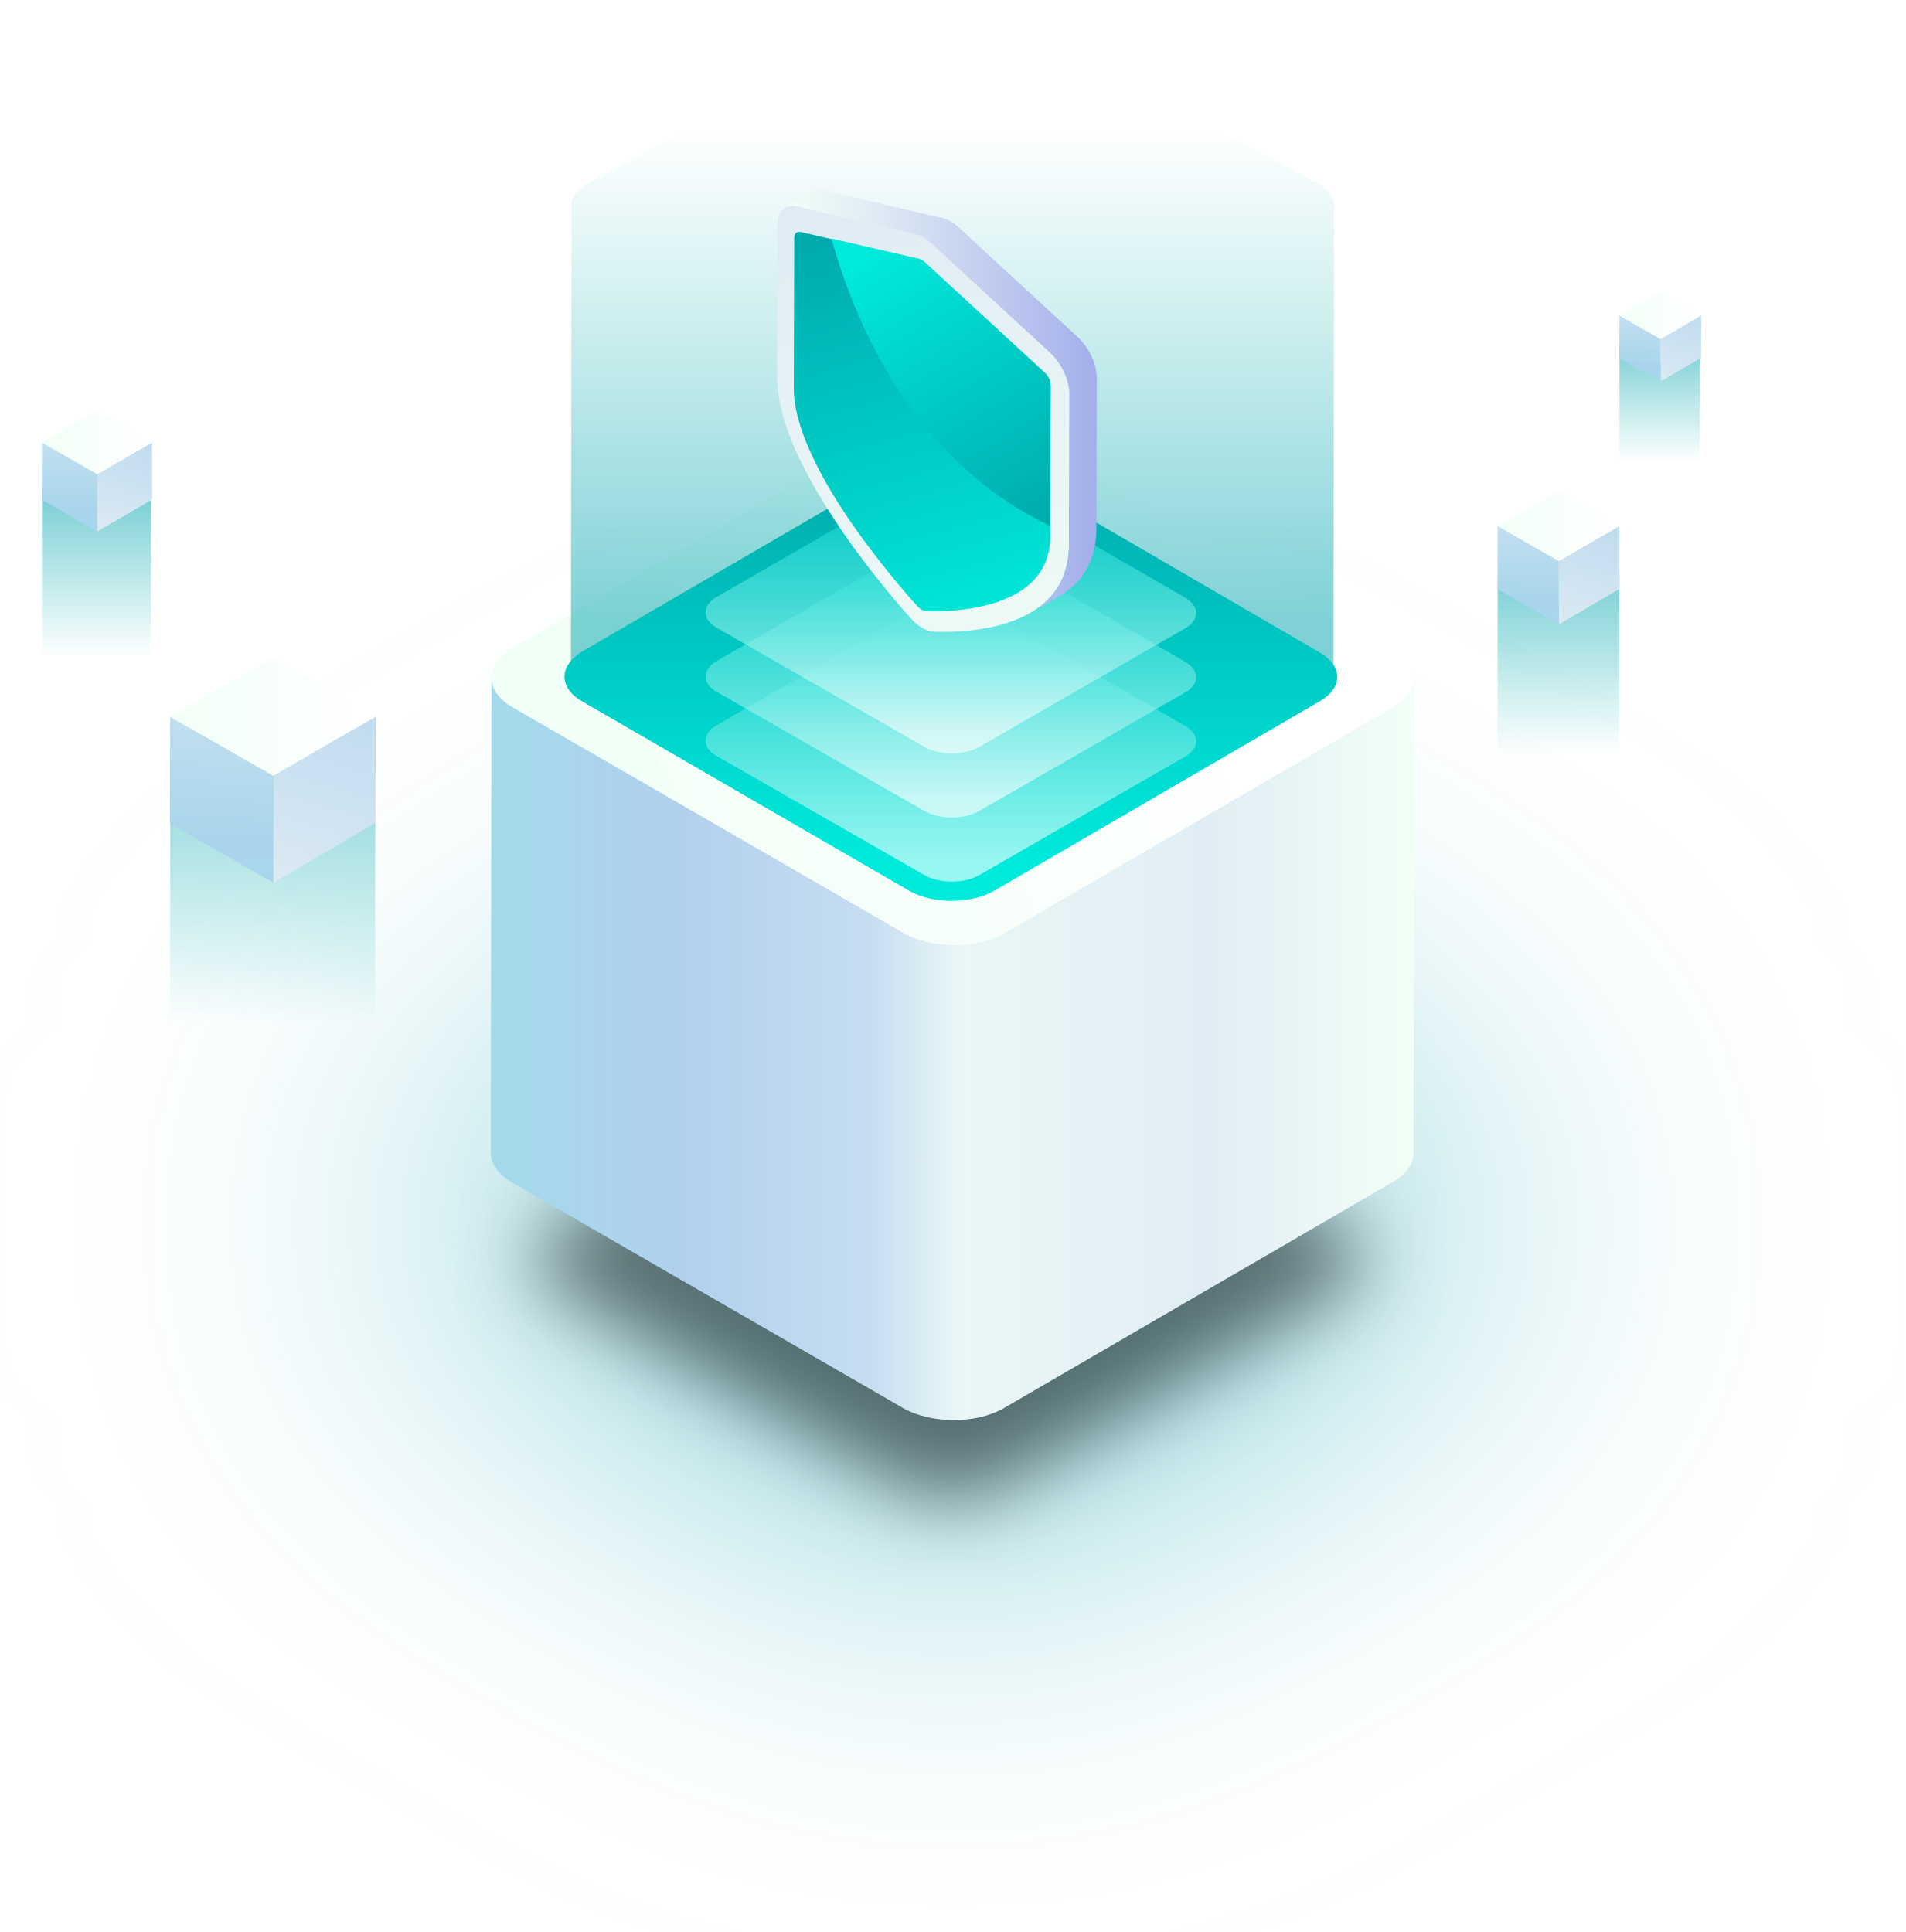
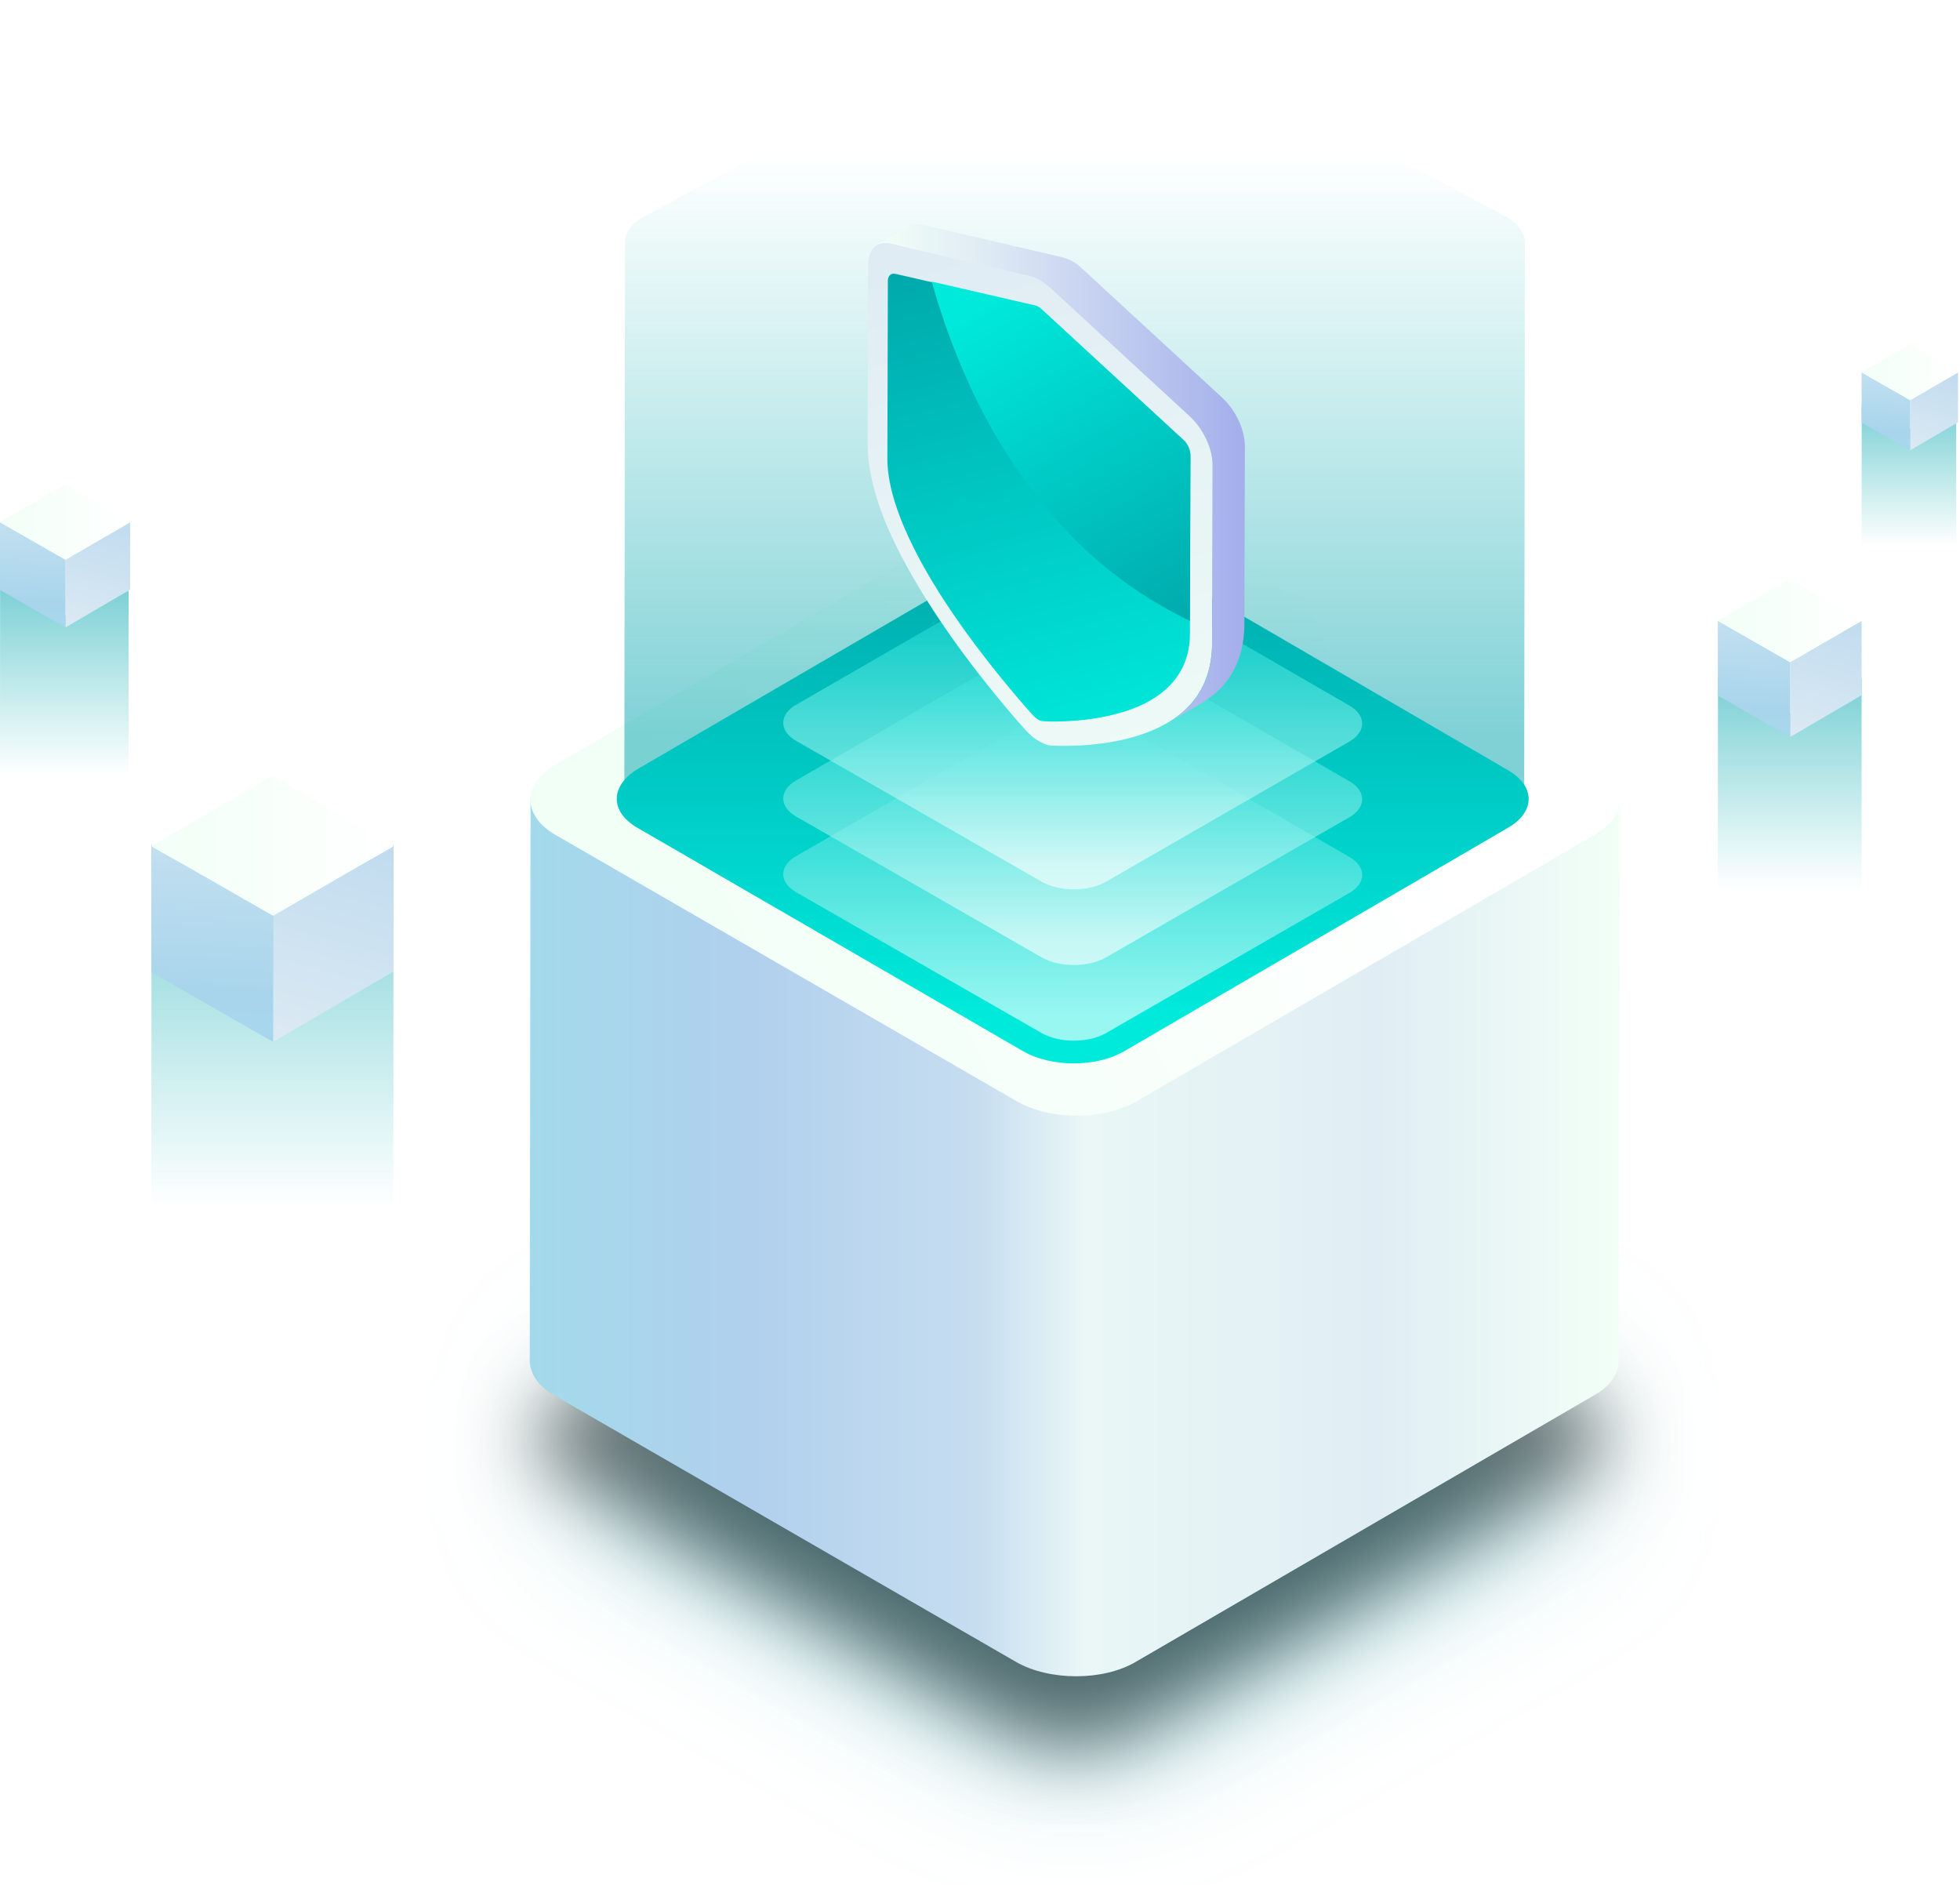
- <svg xmlns="http://www.w3.org/2000/svg" width="501" height="508" viewBox="0 0 501 508" fill="none">
+ <svg xmlns="http://www.w3.org/2000/svg" width="518" height="498" viewBox="0 0 518 498" fill="none">
  <g opacity="0.5" filter="url(#filter0_f)">
-     <path d="M393.593 312.051C402.742 317.278 402.742 325.912 393.593 331.139L267.344 404.08C258.196 409.307 243.558 409.307 234.41 404.08L107.246 331.139C98.097 325.912 98.097 317.278 107.017 312.051L233.266 239.11C242.415 233.884 257.052 233.884 266.201 239.11L393.593 312.051Z" fill="#009CAD" />
+     <path d="M408.055 375.271C415.982 379.777 415.982 387.223 408.055 391.729L298.676 454.62C290.75 459.127 278.068 459.127 270.142 454.62L159.97 391.729C152.043 387.223 152.043 379.777 159.771 375.271L269.151 312.38C277.077 307.873 289.759 307.873 297.685 312.38L408.055 375.271Z" fill="#009CAD" />
  </g>
  <g opacity="0.5" filter="url(#filter1_f)">
-     <path d="M354.138 324.306C360.819 328.13 360.819 334.448 354.138 338.272L261.933 391.644C255.252 395.468 244.562 395.468 237.88 391.644L145.008 338.272C138.326 334.448 138.326 328.13 144.84 324.306L237.045 270.934C243.726 267.11 254.417 267.11 261.098 270.934L354.138 324.306Z" fill="black" />
+     <path d="M418.507 370.943C427.164 375.903 427.164 384.097 418.507 389.057L299.03 458.28C290.373 463.24 276.52 463.24 267.863 458.28L147.521 389.057C138.863 384.097 138.863 375.903 147.304 370.943L266.78 301.72C275.438 296.76 289.29 296.76 297.948 301.72L418.507 370.943Z" fill="black" />
  </g>
-   <path d="M366.246 185.212L264.18 244.566C256.784 248.819 244.95 248.819 237.554 244.566L134.749 185.212C131.051 182.993 129.202 180.22 129.202 177.446L129.017 303.09C129.017 305.863 130.866 308.822 134.564 310.856L237.369 370.209C244.765 374.462 256.784 374.462 263.995 370.209L366.061 310.856C369.759 308.822 371.608 306.048 371.608 303.09L371.793 177.446C371.793 180.405 369.944 183.178 366.246 185.212Z" fill="url(#paint0_linear)" />
-   <path d="M366.247 170.444C373.643 174.697 373.643 181.723 366.247 185.976L264.181 245.33C256.784 249.582 244.951 249.582 237.555 245.33L134.749 185.976C127.353 181.723 127.353 174.697 134.564 170.444L236.63 111.09C244.026 106.838 255.86 106.838 263.256 111.09L366.247 170.444Z" fill="url(#paint1_linear)" />
-   <path opacity="0.5" d="M154.675 175.27L239.021 129.641C245.134 126.371 254.913 126.371 261.025 129.641L345.982 175.27C349.038 176.975 350.566 179.107 350.566 181.24L350.719 54.051C350.719 51.919 349.191 49.644 346.135 48.081L261.178 2.452C255.066 -0.817 245.134 -0.817 239.174 2.452L154.828 48.081C151.772 49.645 150.244 51.777 150.244 54.051L150.091 181.24C150.091 178.965 151.619 176.833 154.675 175.27Z" fill="url(#paint2_linear)" />
-   <path opacity="0.5" d="M39.007 130.623L26.957 136.778C26.084 137.219 24.687 137.219 23.814 136.778L11.677 130.623C11.24 130.393 11.022 130.106 11.022 129.818L11 172.263C11 172.551 11.219 172.858 11.655 173.068L23.792 179.223C24.665 179.664 26.084 179.664 26.935 179.223L38.985 173.068C39.421 172.858 39.64 172.57 39.64 172.263L39.661 129.818C39.661 130.125 39.443 130.413 39.007 130.623Z" fill="url(#paint3_linear)" />
-   <path opacity="0.5" d="M97.437 189.498L74.756 201.077C73.112 201.907 70.482 201.907 68.839 201.077L45.993 189.498C45.171 189.066 44.76 188.525 44.76 187.983L44.719 267.838C44.719 268.379 45.13 268.956 45.952 269.353L68.798 280.932C70.441 281.761 73.112 281.761 74.715 280.932L97.396 269.353C98.218 268.956 98.629 268.415 98.629 267.838L98.67 187.983C98.67 188.561 98.259 189.102 97.437 189.498Z" fill="url(#paint4_linear)" />
-   <path opacity="0.5" d="M425.012 151.78L411.545 158.56C410.569 159.046 409.008 159.046 408.032 158.56L394.467 151.78C393.979 151.526 393.735 151.209 393.735 150.893L393.711 197.654C393.711 197.971 393.955 198.309 394.443 198.541L408.007 205.322C408.983 205.807 410.569 205.807 411.521 205.322L424.988 198.541C425.476 198.309 425.72 197.992 425.72 197.654L425.744 150.893C425.744 151.231 425.5 151.547 425.012 151.78Z" fill="url(#paint5_linear)" />
-   <path opacity="0.5" d="M446.337 90.785L437.477 95.271C436.835 95.592 435.808 95.592 435.166 95.271L426.242 90.785C425.921 90.618 425.76 90.408 425.76 90.198L425.744 121.133C425.744 121.342 425.905 121.566 426.226 121.72L435.15 126.205C435.792 126.527 436.835 126.527 437.461 126.205L446.321 121.72C446.642 121.566 446.802 121.356 446.802 121.133L446.819 90.198C446.819 90.422 446.658 90.632 446.337 90.785Z" fill="url(#paint6_linear)" />
-   <path d="M346.91 171.534C353.113 175.09 353.113 180.868 346.91 184.424L261.393 234.209C255.19 237.765 245.221 237.765 239.017 234.209L153.058 184.424C146.854 180.868 146.854 175.09 153.058 171.311L238.574 121.527C244.777 117.971 254.747 117.971 260.95 121.527L346.91 171.534Z" fill="url(#paint7_linear)" />
-   <path opacity="0.6" d="M311.523 190.827C315.454 193.032 315.454 196.762 311.523 198.966L257.334 230.165C253.403 232.369 247.078 232.369 243.146 230.165L188.445 198.797C184.513 196.592 184.513 192.862 188.445 190.658L242.804 159.29C246.736 157.085 253.061 157.085 256.992 159.29L311.523 190.827Z" fill="url(#paint8_linear)" />
-   <path opacity="0.6" d="M311.523 173.968C315.454 176.172 315.454 179.902 311.523 182.107L257.334 213.305C253.403 215.51 247.078 215.51 243.146 213.305L188.445 181.937C184.513 179.733 184.513 176.003 188.445 173.798L242.804 142.43C246.736 140.226 253.061 140.226 256.992 142.43L311.523 173.968Z" fill="url(#paint9_linear)" />
-   <path opacity="0.6" d="M311.523 157.108C315.454 159.313 315.454 163.043 311.523 165.247L257.334 196.446C253.403 198.65 247.078 198.65 243.146 196.446L188.445 165.078C184.513 162.873 184.513 159.143 188.445 156.939L242.804 125.571C246.736 123.366 253.061 123.366 256.992 125.571L311.523 157.108Z" fill="url(#paint10_linear)" />
-   <path d="M39.998 116.331V131.336L25.583 139.765V124.676L39.998 116.331Z" fill="url(#paint11_linear)" />
-   <path d="M25.584 124.676V139.765L11 131.42V116.331L25.584 124.676Z" fill="url(#paint12_linear)" />
-   <path d="M39.999 116.331L25.584 124.676L11.001 116.331L25.5 107.901L39.999 116.331Z" fill="url(#paint13_linear)" />
-   <path d="M447.225 82.955V94.07L436.547 100.314V89.137L447.225 82.955Z" fill="url(#paint14_linear)" />
-   <path d="M436.547 89.137V100.314L425.744 94.132V82.955L436.547 89.137Z" fill="url(#paint15_linear)" />
-   <path d="M447.225 82.955L436.547 89.137L425.744 82.955L436.485 76.711L447.225 82.955Z" fill="url(#paint16_linear)" />
-   <path d="M425.744 138.287V154.862L409.821 164.174V147.506L425.744 138.287Z" fill="url(#paint17_linear)" />
-   <path d="M409.821 147.506V164.174L393.711 154.955V138.287L409.821 147.506Z" fill="url(#paint18_linear)" />
-   <path d="M425.744 138.287L409.821 147.506L393.711 138.287L409.727 128.975L425.744 138.287Z" fill="url(#paint19_linear)" />
-   <path d="M98.67 188.493V216.409L71.851 232.093V204.02L98.67 188.493Z" fill="url(#paint20_linear)" />
-   <path d="M71.851 204.02V232.093L44.719 216.566V188.493L71.851 204.02Z" fill="url(#paint21_linear)" />
-   <path d="M98.67 188.493L71.852 204.02L44.72 188.493L71.695 172.81L98.67 188.493Z" fill="url(#paint22_linear)" />
-   <path d="M242.721 62.296C243.365 62.725 244.116 63.262 244.76 63.799L276.102 92.672C279.108 95.463 281.147 99.864 281.147 103.513L281.04 143.12C281.04 149.561 278.893 154.713 274.6 158.47C271.594 161.153 267.408 163.192 262.363 164.48C253.991 166.627 245.726 166.09 245.404 166.09C244.438 166.09 243.472 165.661 242.506 165.124C241.54 164.588 240.467 163.729 239.608 162.763C239.286 162.441 231.021 153.317 222.756 141.618C217.711 134.426 213.632 127.664 210.627 121.546C206.334 112.851 204.294 105.123 204.294 98.79L204.402 59.183C204.402 55.534 206.441 53.494 209.554 54.246L240.896 61.544C241.325 61.652 241.969 61.974 242.721 62.296Z" fill="url(#paint23_linear)" />
-   <path d="M283.294 88.593L251.952 59.72C251.308 59.076 250.556 58.539 249.912 58.217C249.161 57.788 248.517 57.573 247.873 57.358L216.531 50.059C215.35 49.737 214.277 49.952 213.525 50.382L206.334 54.568C207.192 54.138 208.158 53.924 209.339 54.246L240.681 61.544C241.326 61.759 242.077 61.974 242.721 62.403C243.365 62.833 244.116 63.369 244.76 63.906L276.103 92.779C279.108 95.57 281.147 99.971 281.147 103.621L281.04 143.228C281.04 149.668 278.893 154.82 274.6 158.577C273.527 159.543 272.346 160.402 270.95 161.153L278.142 156.967C279.43 156.215 280.718 155.357 281.791 154.391C286.085 150.634 288.232 145.374 288.232 139.042L288.339 99.434C288.339 95.678 286.3 91.384 283.294 88.593Z" fill="url(#paint24_linear)" />
-   <path d="M242.506 68.521C242.721 68.629 242.935 68.843 243.15 69.058L274.492 97.932C275.458 98.79 276.21 100.293 276.21 101.474L276.103 141.081C276.103 146.233 274.278 150.419 270.628 153.639C267.838 156.108 264.081 157.933 259.358 159.114C251.415 161.153 243.579 160.724 243.257 160.616C242.935 160.616 242.613 160.509 242.291 160.294C241.969 160.08 241.647 159.865 241.325 159.543C241.003 159.221 233.168 150.634 225.225 139.471C220.502 132.816 216.745 126.591 214.062 121.009C210.52 113.71 208.695 107.377 208.695 102.225L208.802 62.618C208.802 61.437 209.446 60.793 210.52 61.008L241.862 68.199C242.077 68.307 242.291 68.414 242.506 68.521Z" fill="url(#paint25_linear)" />
-   <path d="M243.15 68.951C242.935 68.736 242.721 68.629 242.506 68.414C242.291 68.307 242.077 68.199 241.862 68.092L218.57 62.725C225.439 87.091 241.003 121.546 276.102 138.29L276.21 101.366C276.21 100.186 275.566 98.683 274.492 97.824L243.15 68.951Z" fill="url(#paint26_linear)" />
+   <path d="M421.42 219.712L300.341 290.122C291.567 295.167 277.529 295.167 268.755 290.122L146.8 219.712C142.413 217.08 140.219 213.79 140.219 210.5L140 359.548C140 362.838 142.193 366.347 146.58 368.76L268.536 439.17C277.31 444.215 291.567 444.215 300.122 439.17L421.2 368.76C425.587 366.347 427.781 363.057 427.781 359.548L428 210.5C428 214.01 425.806 217.3 421.42 219.712Z" fill="url(#paint0_linear)" />
+   <path d="M421.42 202.193C430.194 207.238 430.194 215.573 421.42 220.618L300.341 291.028C291.568 296.073 277.53 296.073 268.756 291.028L146.8 220.618C138.026 215.573 138.026 207.238 146.581 202.193L267.659 131.784C276.433 126.739 290.471 126.739 299.245 131.784L421.42 202.193Z" fill="url(#paint1_linear)" />
+   <path opacity="0.5" d="M170.438 207.918L270.496 153.79C277.746 149.911 289.347 149.911 296.598 153.79L397.381 207.918C401.006 209.941 402.819 212.471 402.819 215L403 64.119C403 61.59 401.187 58.892 397.562 57.037L296.779 2.909C289.529 -0.97 277.746 -0.97 270.677 2.909L170.619 57.037C166.994 58.892 165.181 61.421 165.181 64.119L165 215C165 212.302 166.813 209.773 170.438 207.918Z" fill="url(#paint2_linear)" />
+   <path opacity="0.5" d="M33.223 154.955L18.929 162.256C17.893 162.779 16.236 162.779 15.2 162.256L0.803 154.955C0.285 154.682 0.026 154.341 0.026 154L0 204.351C0 204.693 0.259 205.056 0.777 205.307L15.174 212.608C16.21 213.131 17.893 213.131 18.903 212.608L33.197 205.307C33.715 205.056 33.974 204.715 33.974 204.351L34 154C34 154.364 33.741 154.705 33.223 154.955Z" fill="url(#paint3_linear)" />
+   <path opacity="0.5" d="M102.538 224.797L75.631 238.533C73.682 239.517 70.562 239.517 68.612 238.533L41.511 224.797C40.536 224.284 40.049 223.642 40.049 223L40 317.729C40 318.371 40.487 319.055 41.462 319.526L68.564 333.262C70.513 334.246 73.682 334.246 75.583 333.262L102.489 319.526C103.464 319.055 103.951 318.413 103.951 317.729L104 223C104 223.685 103.513 224.327 102.538 224.797Z" fill="url(#paint4_linear)" />
+   <path opacity="0.5" d="M491.132 180.052L475.156 188.096C473.998 188.672 472.146 188.672 470.989 188.096L454.897 180.052C454.318 179.752 454.029 179.376 454.029 179L454 234.472C454 234.848 454.289 235.249 454.868 235.524L470.96 243.568C472.117 244.144 473.998 244.144 475.127 243.568L491.103 235.524C491.682 235.249 491.971 234.873 491.971 234.472L492 179C492 179.401 491.711 179.777 491.132 180.052Z" fill="url(#paint5_linear)" />
+   <path opacity="0.5" d="M516.429 107.696L505.919 113.017C505.157 113.399 503.938 113.399 503.177 113.017L492.59 107.696C492.209 107.497 492.019 107.249 492.019 107L492 143.697C492 143.945 492.19 144.211 492.571 144.393L503.158 149.714C503.919 150.095 505.157 150.095 505.899 149.714L516.41 144.393C516.791 144.211 516.981 143.962 516.981 143.697L517 107C517 107.265 516.81 107.514 516.429 107.696Z" fill="url(#paint6_linear)" />
+   <path d="M398.481 203.486C405.84 207.704 405.84 214.559 398.481 218.778L297.035 277.836C289.676 282.055 277.85 282.055 270.491 277.836L168.519 218.778C161.16 214.559 161.16 207.704 168.519 203.222L269.965 144.164C277.324 139.945 289.15 139.945 296.509 144.164L398.481 203.486Z" fill="url(#paint7_linear)" />
+   <path opacity="0.6" d="M356.502 226.374C361.166 228.989 361.166 233.414 356.502 236.029L292.22 273.039C287.556 275.654 280.053 275.654 275.389 273.039L210.498 235.827C205.834 233.213 205.834 228.787 210.498 226.173L274.983 188.961C279.647 186.346 287.15 186.346 291.814 188.961L356.502 226.374Z" fill="url(#paint8_linear)" />
+   <path opacity="0.6" d="M356.502 206.374C361.166 208.989 361.166 213.414 356.502 216.029L292.22 253.039C287.556 255.654 280.053 255.654 275.389 253.039L210.498 215.827C205.834 213.213 205.834 208.787 210.498 206.173L274.983 168.961C279.647 166.346 287.15 166.346 291.814 168.961L356.502 206.374Z" fill="url(#paint9_linear)" />
+   <path opacity="0.6" d="M356.502 186.374C361.166 188.989 361.166 193.414 356.502 196.029L292.22 233.039C287.556 235.654 280.053 235.654 275.389 233.039L210.498 195.827C205.834 193.213 205.834 188.787 210.498 186.173L274.983 148.961C279.647 146.346 287.15 146.346 291.814 148.961L356.502 186.374Z" fill="url(#paint10_linear)" />
+   <path d="M34.4 138V155.8L17.3 165.8V147.9L34.4 138Z" fill="url(#paint11_linear)" />
+   <path d="M17.3 147.9V165.8L0 155.9V138L17.3 147.9Z" fill="url(#paint12_linear)" />
+   <path d="M34.4 138L17.3 147.9L0 138L17.2 128L34.4 138Z" fill="url(#paint13_linear)" />
+   <path d="M517.481 98.407V111.593L504.815 119V105.741L517.481 98.407Z" fill="url(#paint14_linear)" />
+   <path d="M504.815 105.741V119L492 111.667V98.407L504.815 105.741Z" fill="url(#paint15_linear)" />
+   <path d="M517.481 98.407L504.815 105.741L492 98.407L504.741 91L517.481 98.407Z" fill="url(#paint16_linear)" />
+   <path d="M492 164.047V183.709L473.11 194.756V174.983L492 164.047Z" fill="url(#paint17_linear)" />
+   <path d="M473.11 174.983V194.756L454 183.82V164.047L473.11 174.983Z" fill="url(#paint18_linear)" />
+   <path d="M492 164.047L473.11 174.983L454 164.047L473 153L492 164.047Z" fill="url(#paint19_linear)" />
+   <path d="M104 223.605V256.721L72.186 275.326V242.023L104 223.605Z" fill="url(#paint20_linear)" />
+   <path d="M72.186 242.023V275.326L40 256.907V223.605L72.186 242.023Z" fill="url(#paint21_linear)" />
+   <path d="M104 223.605L72.186 242.023L40 223.605L72 205L104 223.605Z" fill="url(#paint22_linear)" />
+   <path d="M274.884 73.9C275.648 74.409 276.54 75.046 277.304 75.683L314.484 109.935C318.049 113.245 320.469 118.466 320.469 122.795L320.341 169.78C320.341 177.42 317.795 183.532 312.701 187.988C309.136 191.172 304.17 193.591 298.186 195.119C288.254 197.666 278.449 197.029 278.068 197.029C276.922 197.029 275.776 196.52 274.63 195.883C273.484 195.246 272.21 194.228 271.192 193.082C270.81 192.7 261.005 181.877 251.201 167.997C245.216 159.466 240.378 151.444 236.812 144.187C231.719 133.873 229.3 124.705 229.3 117.192L229.427 70.207C229.427 65.878 231.846 63.459 235.539 64.35L272.72 73.009C273.229 73.136 273.993 73.518 274.884 73.9Z" fill="url(#paint23_linear)" />
+   <path d="M323.015 105.096L285.835 70.844C285.071 70.08 284.179 69.443 283.415 69.061C282.524 68.552 281.76 68.297 280.996 68.043L243.816 59.384C242.415 59.002 241.142 59.257 240.25 59.766L231.719 64.732C232.738 64.223 233.884 63.968 235.284 64.35L272.465 73.009C273.229 73.263 274.12 73.518 274.884 74.027C275.648 74.537 276.54 75.173 277.304 75.81L314.484 110.062C318.049 113.373 320.469 118.593 320.469 122.922L320.341 169.907C320.341 177.547 317.795 183.659 312.701 188.116C311.428 189.262 310.028 190.28 308.372 191.172L316.903 186.206C318.431 185.314 319.959 184.296 321.233 183.15C326.326 178.693 328.873 172.454 328.873 164.942L329 117.956C329 113.5 326.581 108.407 323.015 105.096Z" fill="url(#paint24_linear)" />
+   <path d="M274.63 81.285C274.884 81.412 275.139 81.667 275.394 81.922L312.574 116.174C313.72 117.192 314.611 118.975 314.611 120.376L314.484 167.361C314.484 173.473 312.32 178.439 307.99 182.259C304.68 185.187 300.223 187.352 294.621 188.752C285.198 191.172 275.903 190.662 275.521 190.535C275.139 190.535 274.757 190.408 274.375 190.153C273.993 189.898 273.611 189.644 273.229 189.262C272.847 188.88 263.552 178.693 254.129 165.451C248.527 157.556 244.07 150.171 240.887 143.55C236.685 134.891 234.52 127.379 234.52 121.267L234.648 74.282C234.648 72.881 235.412 72.117 236.685 72.372L273.866 80.903C274.12 81.031 274.375 81.158 274.63 81.285Z" fill="url(#paint25_linear)" />
+   <path d="M275.394 81.794C275.139 81.54 274.884 81.412 274.63 81.158C274.375 81.031 274.12 80.903 273.866 80.776L246.235 74.409C254.384 103.313 272.847 144.187 314.484 164.05L314.611 120.248C314.611 118.848 313.848 117.065 312.574 116.047L275.394 81.794Z" fill="url(#paint26_linear)" />
  <defs>
-     <filter id="filter0_f" x="0.355" y="135.19" width="500.099" height="372.81" filterUnits="userSpaceOnUse" color-interpolation-filters="sRGB">
+     <filter id="filter0_f" x="114" y="269" width="340" height="229" filterUnits="userSpaceOnUse" color-interpolation-filters="sRGB">
      <feFlood flood-opacity="0" result="BackgroundImageFix" />
      <feBlend mode="normal" in="SourceGraphic" in2="BackgroundImageFix" result="shape" />
-       <feGaussianBlur stdDeviation="50" result="effect1_foregroundBlur" />
+       <feGaussianBlur stdDeviation="20" result="effect1_foregroundBlur" />
    </filter>
-     <filter id="filter1_f" x="119.975" y="248.066" width="259.174" height="166.446" filterUnits="userSpaceOnUse" color-interpolation-filters="sRGB">
+     <filter id="filter1_f" x="121" y="278" width="324" height="204" filterUnits="userSpaceOnUse" color-interpolation-filters="sRGB">
      <feFlood flood-opacity="0" result="BackgroundImageFix" />
      <feBlend mode="normal" in="SourceGraphic" in2="BackgroundImageFix" result="shape" />
      <feGaussianBlur stdDeviation="10" result="effect1_foregroundBlur" />
    </filter>
-     <linearGradient id="paint0_linear" x1="129.017" y1="257.95" x2="371.793" y2="257.95" gradientUnits="userSpaceOnUse">
+     <linearGradient id="paint0_linear" x1="140" y1="306" x2="428" y2="306" gradientUnits="userSpaceOnUse">
      <stop stop-color="#A3DAEB" />
      <stop offset="0.203" stop-color="#B1D0ED" />
      <stop offset="0.411" stop-color="#C6DDF0" />
      <stop offset="0.51" stop-color="#EAF7F6" />
      <stop offset="0.776" stop-color="#E0EDF4" />
      <stop offset="1" stop-color="#F2FFF7" />
    </linearGradient>
-     <linearGradient id="paint1_linear" x1="173.103" y1="214.588" x2="314.985" y2="147.751" gradientUnits="userSpaceOnUse">
+     <linearGradient id="paint1_linear" x1="192.299" y1="254.56" x2="360.609" y2="175.273" gradientUnits="userSpaceOnUse">
      <stop stop-color="#F2FFF7" />
      <stop offset="1" stop-color="white" />
    </linearGradient>
-     <linearGradient id="paint2_linear" x1="250.405" y1="163.979" x2="250.405" y2="34.522" gradientUnits="userSpaceOnUse">
+     <linearGradient id="paint2_linear" x1="284" y1="194.524" x2="284" y2="40.952" gradientUnits="userSpaceOnUse">
      <stop stop-color="#00A3AD" />
      <stop offset="1" stop-color="#00ABAD" stop-opacity="0" />
    </linearGradient>
-     <linearGradient id="paint3_linear" x1="25.331" y1="132.146" x2="25.331" y2="172.81" gradientUnits="userSpaceOnUse">
+     <linearGradient id="paint3_linear" x1="17" y1="156.762" x2="17" y2="205" gradientUnits="userSpaceOnUse">
      <stop stop-color="#00A3AD" />
      <stop offset="1" stop-color="#00ABAD" stop-opacity="0" />
    </linearGradient>
-     <linearGradient id="paint4_linear" x1="71.694" y1="192.364" x2="71.694" y2="268.866" gradientUnits="userSpaceOnUse">
+     <linearGradient id="paint4_linear" x1="72" y1="228.196" x2="72" y2="318.949" gradientUnits="userSpaceOnUse">
      <stop stop-color="#00A3AD" />
      <stop offset="1" stop-color="#00ABAD" stop-opacity="0" />
    </linearGradient>
-     <linearGradient id="paint5_linear" x1="409.727" y1="153.458" x2="409.727" y2="198.256" gradientUnits="userSpaceOnUse">
+     <linearGradient id="paint5_linear" x1="473" y1="182.043" x2="473" y2="235.186" gradientUnits="userSpaceOnUse">
      <stop stop-color="#00A3AD" />
      <stop offset="1" stop-color="#00ABAD" stop-opacity="0" />
    </linearGradient>
-     <linearGradient id="paint6_linear" x1="436.281" y1="91.895" x2="436.281" y2="121.531" gradientUnits="userSpaceOnUse">
+     <linearGradient id="paint6_linear" x1="504.5" y1="109.013" x2="504.5" y2="144.17" gradientUnits="userSpaceOnUse">
      <stop stop-color="#00A3AD" />
      <stop offset="1" stop-color="#00ABAD" stop-opacity="0" />
    </linearGradient>
-     <linearGradient id="paint7_linear" x1="250.076" y1="226.834" x2="250.405" y2="118.86" gradientUnits="userSpaceOnUse">
+     <linearGradient id="paint7_linear" x1="283.61" y1="269.087" x2="284" y2="141" gradientUnits="userSpaceOnUse">
      <stop stop-color="#00EADC" />
      <stop offset="1" stop-color="#00A8AB" />
    </linearGradient>
-     <linearGradient id="paint8_linear" x1="249.97" y1="226.396" x2="249.97" y2="164.893" gradientUnits="userSpaceOnUse">
+     <linearGradient id="paint8_linear" x1="283.483" y1="268.567" x2="283.483" y2="195.608" gradientUnits="userSpaceOnUse">
      <stop stop-color="white" />
      <stop offset="1" stop-color="#00DAD1" />
    </linearGradient>
-     <linearGradient id="paint9_linear" x1="249.97" y1="209.536" x2="249.97" y2="148.033" gradientUnits="userSpaceOnUse">
+     <linearGradient id="paint9_linear" x1="283.483" y1="248.567" x2="283.483" y2="175.608" gradientUnits="userSpaceOnUse">
      <stop stop-color="white" />
      <stop offset="1" stop-color="#00DAD1" />
    </linearGradient>
-     <linearGradient id="paint10_linear" x1="249.97" y1="192.677" x2="249.97" y2="131.174" gradientUnits="userSpaceOnUse">
+     <linearGradient id="paint10_linear" x1="283.483" y1="228.567" x2="283.483" y2="155.608" gradientUnits="userSpaceOnUse">
      <stop stop-color="white" />
      <stop offset="1" stop-color="#00DAD1" />
    </linearGradient>
-     <linearGradient id="paint11_linear" x1="44.832" y1="86.085" x2="21.43" y2="167.588" gradientUnits="userSpaceOnUse">
+     <linearGradient id="paint11_linear" x1="40.135" y1="102.12" x2="12.374" y2="198.805" gradientUnits="userSpaceOnUse">
      <stop stop-color="#A7D7EB" />
      <stop offset="0.154" stop-color="#AED2EC" />
      <stop offset="0.719" stop-color="#E0ECF4" />
      <stop offset="1" stop-color="#F2FFF7" />
    </linearGradient>
-     <linearGradient id="paint12_linear" x1="17.534" y1="143.743" x2="20.762" y2="76.766" gradientUnits="userSpaceOnUse">
+     <linearGradient id="paint12_linear" x1="7.752" y1="170.519" x2="11.581" y2="91.066" gradientUnits="userSpaceOnUse">
      <stop stop-color="#A6D7EB" />
      <stop offset="0.154" stop-color="#A9D5EC" />
      <stop offset="0.719" stop-color="#E0ECF4" />
      <stop offset="1" stop-color="#F2FFF7" />
    </linearGradient>
-     <linearGradient id="paint13_linear" x1="11.031" y1="116.318" x2="40.019" y2="116.318" gradientUnits="userSpaceOnUse">
+     <linearGradient id="paint13_linear" x1="0.036" y1="137.985" x2="34.423" y2="137.985" gradientUnits="userSpaceOnUse">
      <stop stop-color="#F2FFF7" />
      <stop offset="1" stop-color="white" />
    </linearGradient>
-     <linearGradient id="paint14_linear" x1="450.805" y1="60.551" x2="433.471" y2="120.923" gradientUnits="userSpaceOnUse">
+     <linearGradient id="paint14_linear" x1="521.729" y1="71.83" x2="501.166" y2="143.448" gradientUnits="userSpaceOnUse">
      <stop stop-color="#A7D7EB" />
      <stop offset="0.154" stop-color="#AED2EC" />
      <stop offset="0.719" stop-color="#E0ECF4" />
      <stop offset="1" stop-color="#F2FFF7" />
    </linearGradient>
-     <linearGradient id="paint15_linear" x1="430.584" y1="103.261" x2="432.975" y2="53.648" gradientUnits="userSpaceOnUse">
+     <linearGradient id="paint15_linear" x1="497.742" y1="122.496" x2="500.578" y2="63.641" gradientUnits="userSpaceOnUse">
      <stop stop-color="#A6D7EB" />
      <stop offset="0.154" stop-color="#A9D5EC" />
      <stop offset="0.719" stop-color="#E0ECF4" />
      <stop offset="1" stop-color="#F2FFF7" />
    </linearGradient>
-     <linearGradient id="paint16_linear" x1="425.767" y1="82.946" x2="447.239" y2="82.946" gradientUnits="userSpaceOnUse">
+     <linearGradient id="paint16_linear" x1="492.027" y1="98.397" x2="517.499" y2="98.397" gradientUnits="userSpaceOnUse">
      <stop stop-color="#F2FFF7" />
      <stop offset="1" stop-color="white" />
    </linearGradient>
-     <linearGradient id="paint17_linear" x1="431.084" y1="104.876" x2="405.233" y2="194.908" gradientUnits="userSpaceOnUse">
+     <linearGradient id="paint17_linear" x1="498.335" y1="124.412" x2="467.668" y2="231.215" gradientUnits="userSpaceOnUse">
      <stop stop-color="#A7D7EB" />
      <stop offset="0.154" stop-color="#AED2EC" />
      <stop offset="0.719" stop-color="#E0ECF4" />
      <stop offset="1" stop-color="#F2FFF7" />
    </linearGradient>
-     <linearGradient id="paint18_linear" x1="400.929" y1="168.569" x2="404.495" y2="94.582" gradientUnits="userSpaceOnUse">
+     <linearGradient id="paint18_linear" x1="462.563" y1="199.969" x2="466.793" y2="112.2" gradientUnits="userSpaceOnUse">
      <stop stop-color="#A6D7EB" />
      <stop offset="0.154" stop-color="#A9D5EC" />
      <stop offset="0.719" stop-color="#E0ECF4" />
      <stop offset="1" stop-color="#F2FFF7" />
    </linearGradient>
-     <linearGradient id="paint19_linear" x1="393.745" y1="138.273" x2="425.766" y2="138.273" gradientUnits="userSpaceOnUse">
+     <linearGradient id="paint19_linear" x1="454.04" y1="164.03" x2="492.026" y2="164.03" gradientUnits="userSpaceOnUse">
      <stop stop-color="#F2FFF7" />
      <stop offset="1" stop-color="white" />
    </linearGradient>
-     <linearGradient id="paint20_linear" x1="107.663" y1="132.222" x2="64.125" y2="283.855" gradientUnits="userSpaceOnUse">
+     <linearGradient id="paint20_linear" x1="114.669" y1="156.851" x2="63.02" y2="336.73" gradientUnits="userSpaceOnUse">
      <stop stop-color="#A7D7EB" />
      <stop offset="0.154" stop-color="#AED2EC" />
      <stop offset="0.719" stop-color="#E0ECF4" />
      <stop offset="1" stop-color="#F2FFF7" />
    </linearGradient>
-     <linearGradient id="paint21_linear" x1="56.876" y1="239.494" x2="62.882" y2="114.885" gradientUnits="userSpaceOnUse">
+     <linearGradient id="paint21_linear" x1="54.422" y1="284.105" x2="61.545" y2="136.285" gradientUnits="userSpaceOnUse">
      <stop stop-color="#A6D7EB" />
      <stop offset="0.154" stop-color="#A9D5EC" />
      <stop offset="0.719" stop-color="#E0ECF4" />
      <stop offset="1" stop-color="#F2FFF7" />
    </linearGradient>
-     <linearGradient id="paint22_linear" x1="44.777" y1="188.47" x2="98.707" y2="188.47" gradientUnits="userSpaceOnUse">
+     <linearGradient id="paint22_linear" x1="40.068" y1="223.577" x2="104.043" y2="223.577" gradientUnits="userSpaceOnUse">
      <stop stop-color="#F2FFF7" />
      <stop offset="1" stop-color="white" />
    </linearGradient>
-     <linearGradient id="paint23_linear" x1="222.092" y1="28.884" x2="272.005" y2="209.057" gradientUnits="userSpaceOnUse">
+     <linearGradient id="paint23_linear" x1="250.413" y1="34.264" x2="309.623" y2="247.999" gradientUnits="userSpaceOnUse">
      <stop stop-color="#DDE9F4" />
      <stop offset="0.137" stop-color="#E0ECF4" />
      <stop offset="1" stop-color="#F2FFF7" />
    </linearGradient>
-     <linearGradient id="paint24_linear" x1="206.199" y1="105.515" x2="288.333" y2="105.515" gradientUnits="userSpaceOnUse">
+     <linearGradient id="paint24_linear" x1="231.559" y1="125.17" x2="328.992" y2="125.17" gradientUnits="userSpaceOnUse">
      <stop stop-color="#F2FFF7" />
      <stop offset="0.281" stop-color="#E0ECF4" />
      <stop offset="0.846" stop-color="#B1BCED" />
      <stop offset="1" stop-color="#A3AEEB" />
    </linearGradient>
-     <linearGradient id="paint25_linear" x1="259.483" y1="167.849" x2="229.459" y2="54.342" gradientUnits="userSpaceOnUse">
+     <linearGradient id="paint25_linear" x1="294.769" y1="199.115" x2="259.152" y2="64.464" gradientUnits="userSpaceOnUse">
      <stop stop-color="#00EADC" />
      <stop offset="1" stop-color="#00A8AB" />
    </linearGradient>
-     <linearGradient id="paint26_linear" x1="234.17" y1="64.338" x2="278.688" y2="139.676" gradientUnits="userSpaceOnUse">
+     <linearGradient id="paint26_linear" x1="264.741" y1="76.322" x2="317.552" y2="165.694" gradientUnits="userSpaceOnUse">
      <stop stop-color="#00EADC" />
      <stop offset="1" stop-color="#00A8AB" />
    </linearGradient>
  </defs>
</svg>
